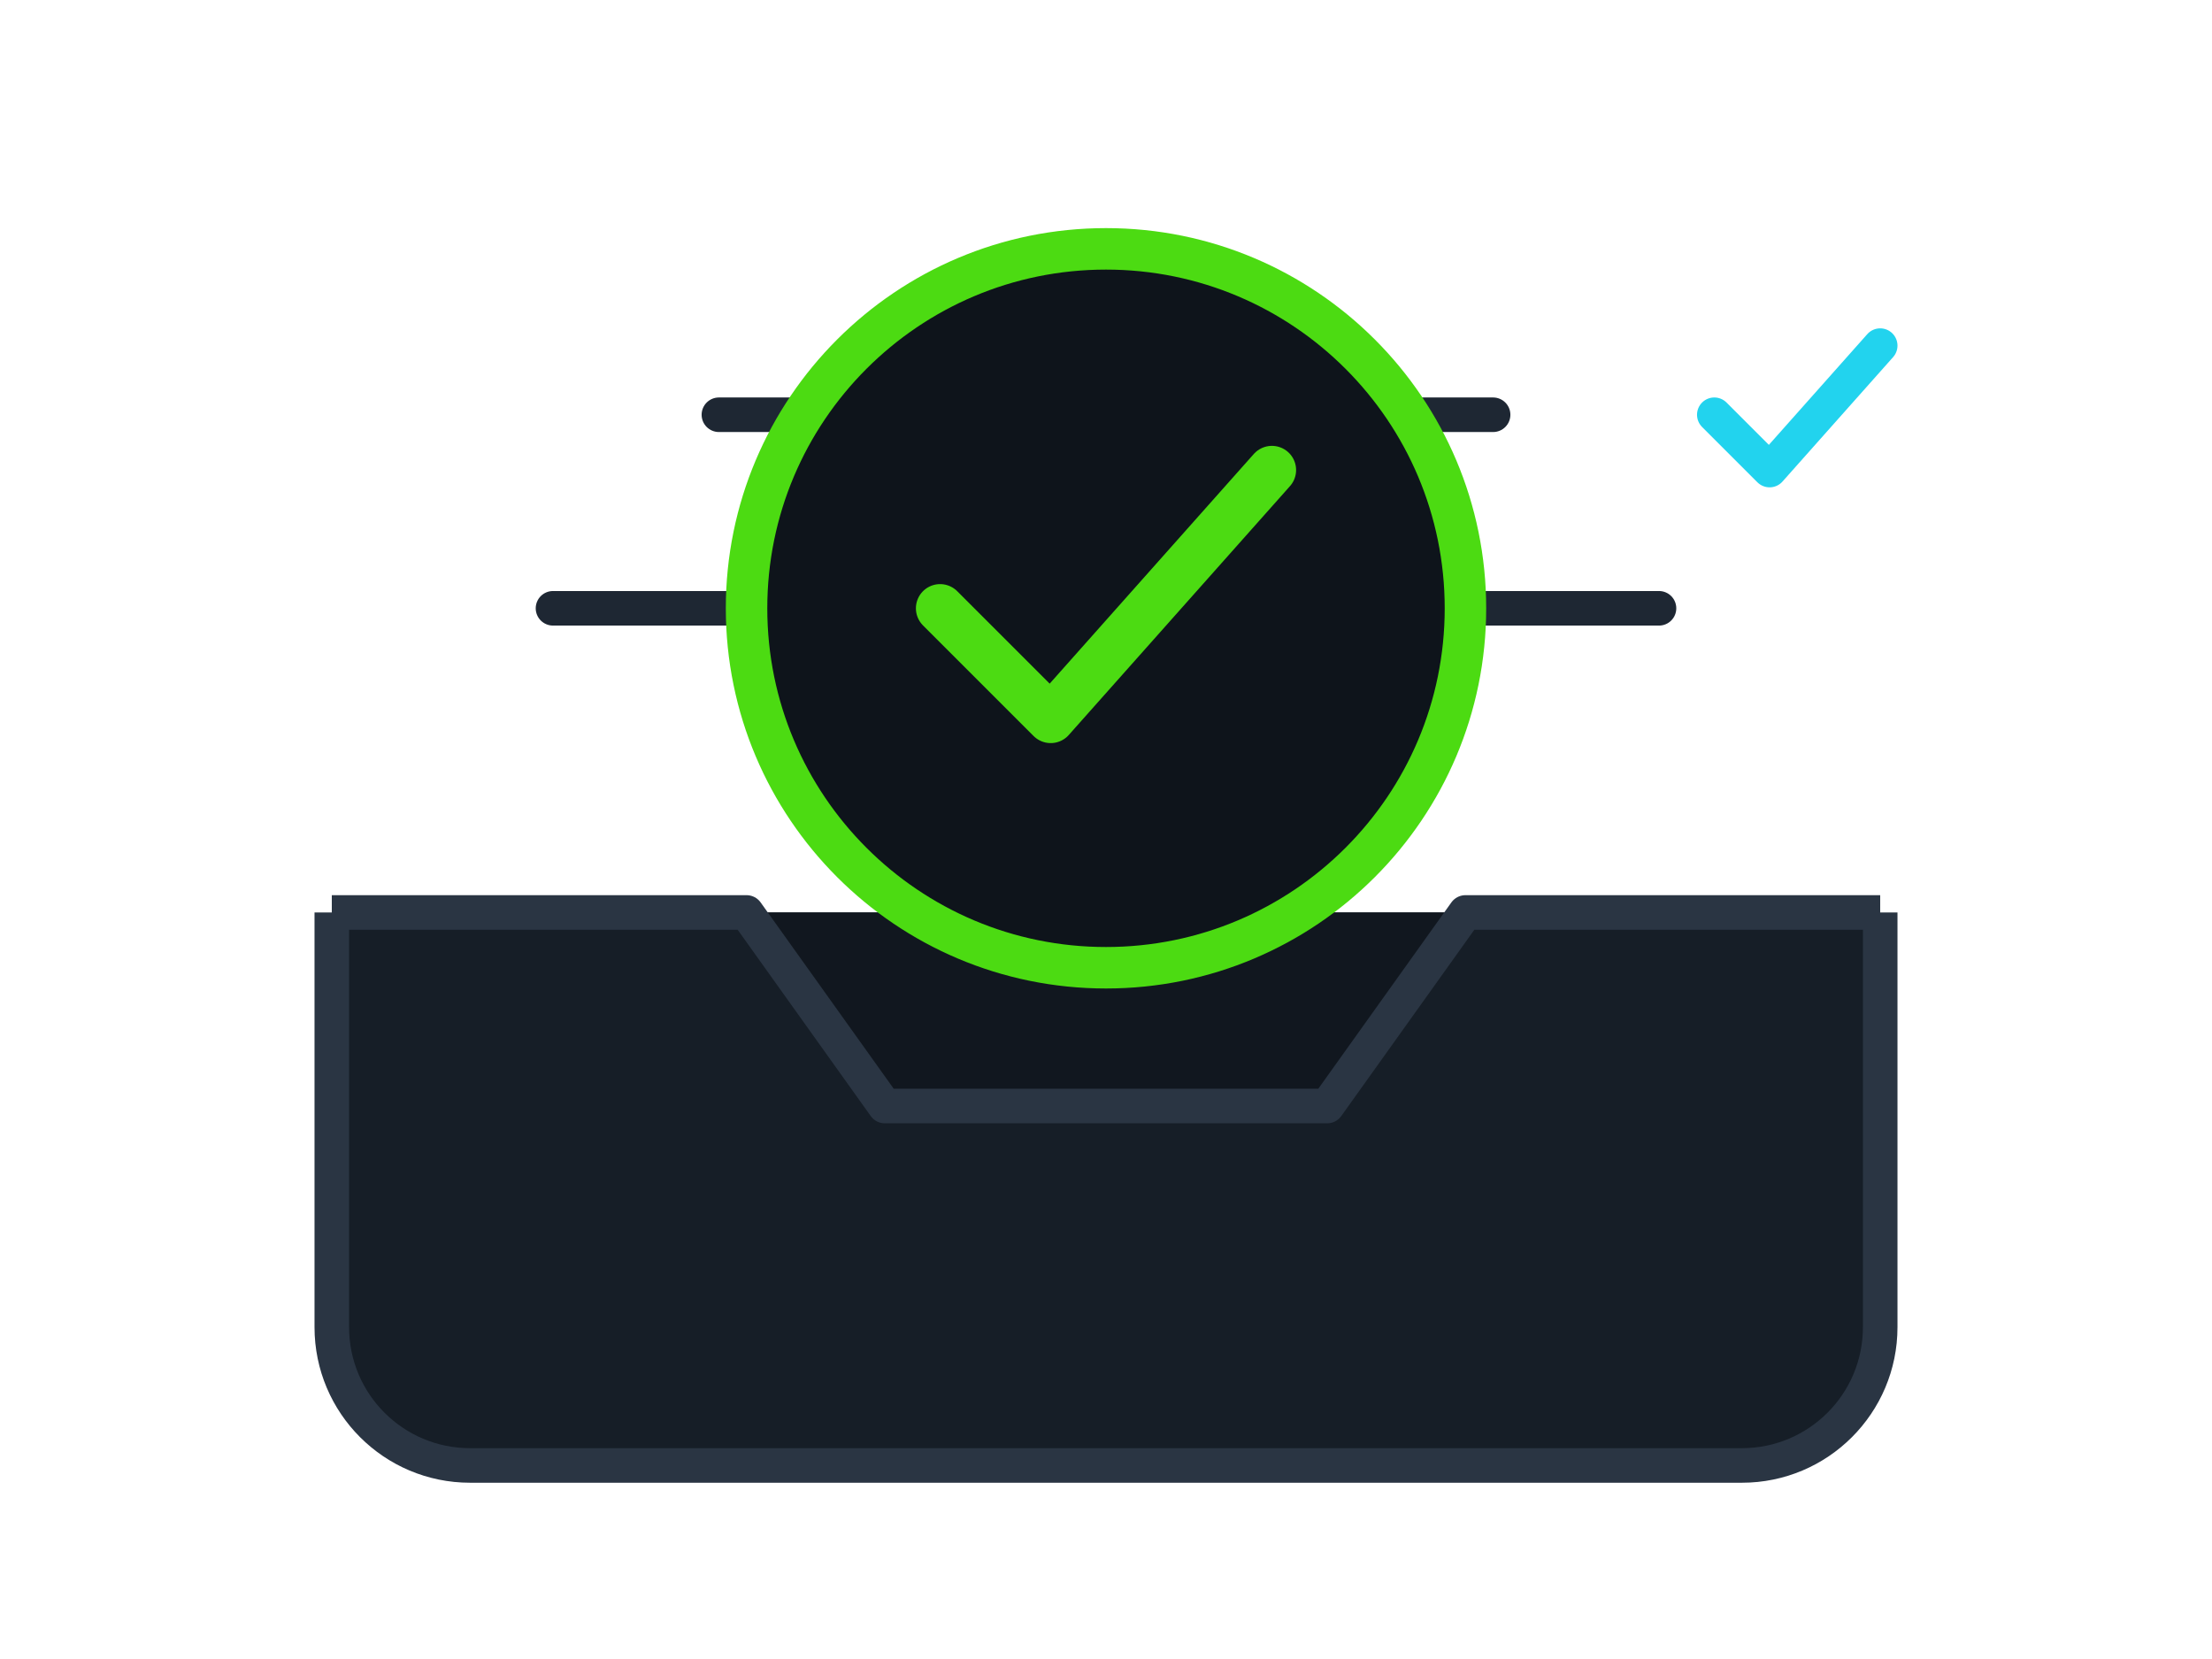
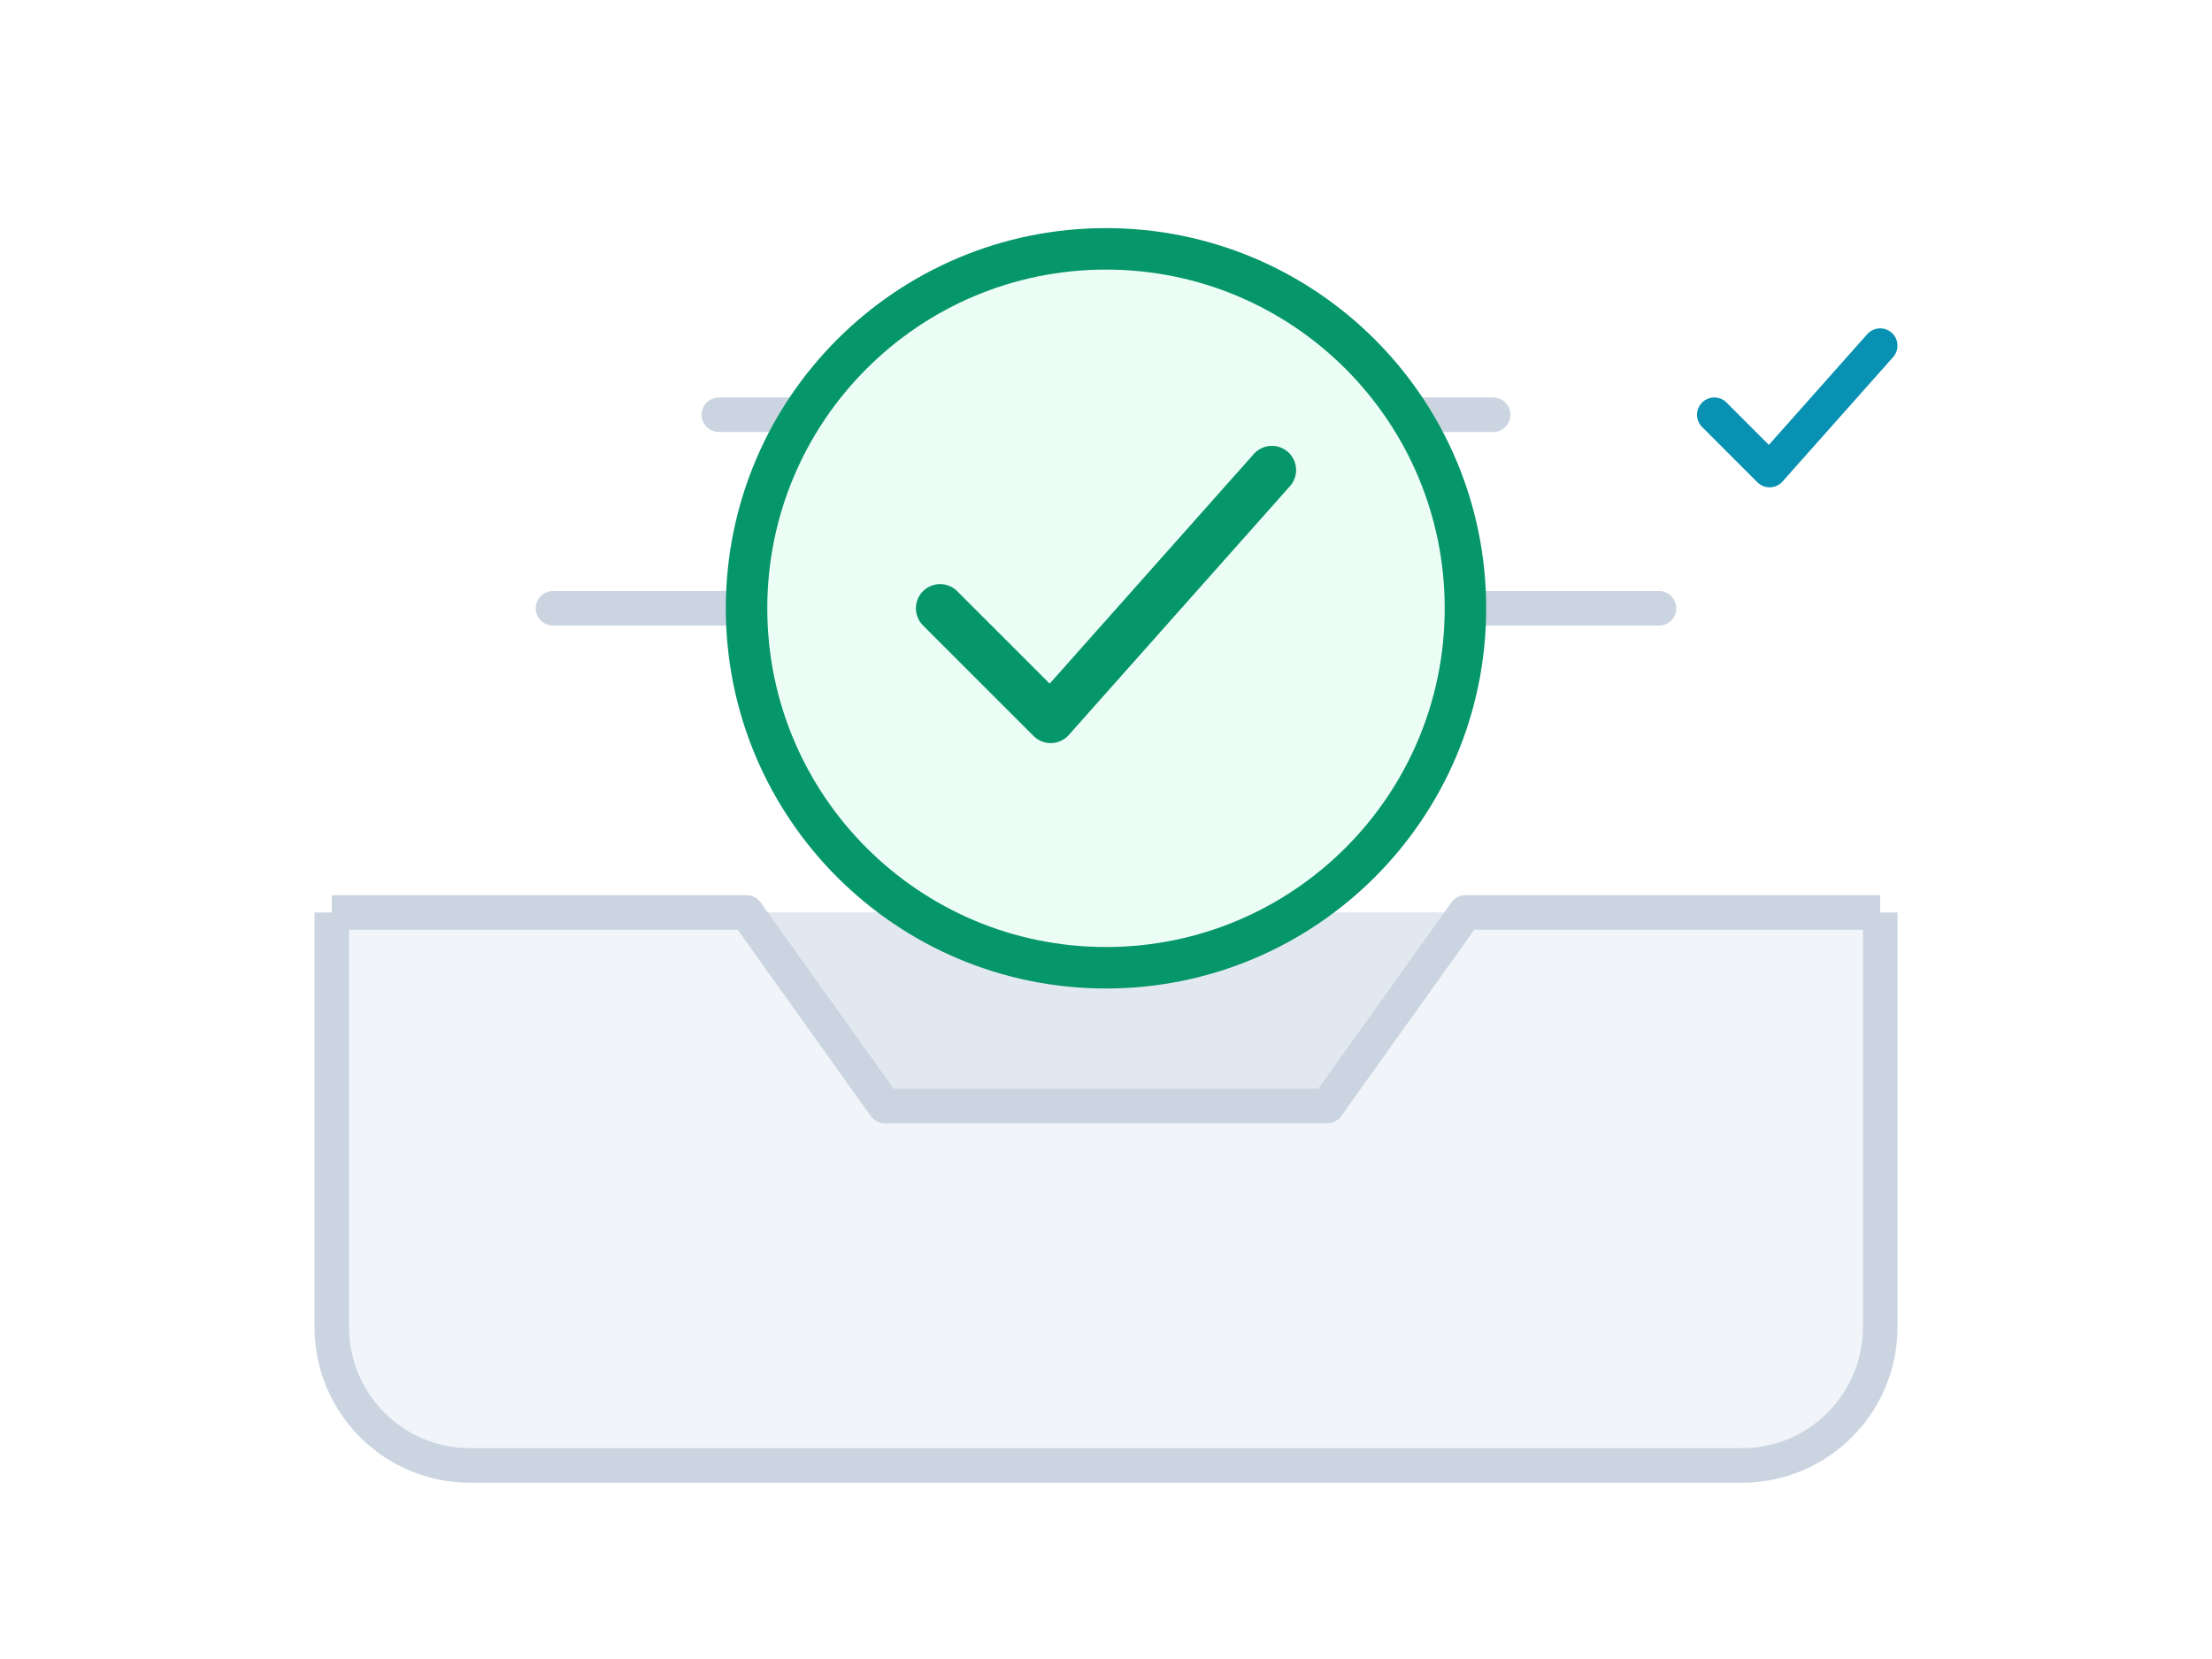
<svg xmlns="http://www.w3.org/2000/svg" viewBox="0 0 160 120" fill="none" role="img" aria-label="Bandeja al día">
-   <path d="M24 66 v30 a10 10 0 0 0 10 10 h92 a10 10 0 0 0 10 -10 v-30" fill="#161e27" stroke="#2a3543" stroke-width="2.5" />
-   <path d="M24 66 h30 l10 14 h32 l10 -14 h30" fill="#11171f" stroke="#2a3543" stroke-width="2.5" stroke-linejoin="round" />
-   <path d="M40 44 h80" stroke="#1e2733" stroke-width="2.5" stroke-linecap="round" />
-   <path d="M52 30 h56" stroke="#1e2733" stroke-width="2.5" stroke-linecap="round" />
-   <circle cx="80" cy="44" r="26" fill="#0e141b" stroke="#4cdb12" stroke-width="3" />
-   <path d="M68 44 l8 8 16-18" stroke="#4cdb12" stroke-width="3.5" stroke-linecap="round" stroke-linejoin="round" />
-   <path d="M124 30 l4 4 8-9" stroke="#22d3ee" stroke-width="2.5" stroke-linecap="round" stroke-linejoin="round" />
+   <path d="M24 66 v30 a10 10 0 0 0 10 10 h92 a10 10 0 0 0 10 -10 v-30" fill="#f1f5f9" stroke="#cbd5e1" stroke-width="2.5" />
+   <path d="M24 66 h30 l10 14 h32 l10 -14 h30" fill="#e2e8f0" stroke="#cbd5e1" stroke-width="2.5" stroke-linejoin="round" />
+   <path d="M40 44 h80" stroke="#cbd5e1" stroke-width="2.5" stroke-linecap="round" />
+   <path d="M52 30 h56" stroke="#cbd5e1" stroke-width="2.5" stroke-linecap="round" />
+   <circle cx="80" cy="44" r="26" fill="#ecfdf5" stroke="#059669" stroke-width="3" />
+   <path d="M68 44 l8 8 16-18" stroke="#059669" stroke-width="3.5" stroke-linecap="round" stroke-linejoin="round" />
+   <path d="M124 30 l4 4 8-9" stroke="#0891b2" stroke-width="2.5" stroke-linecap="round" stroke-linejoin="round" />
</svg>
